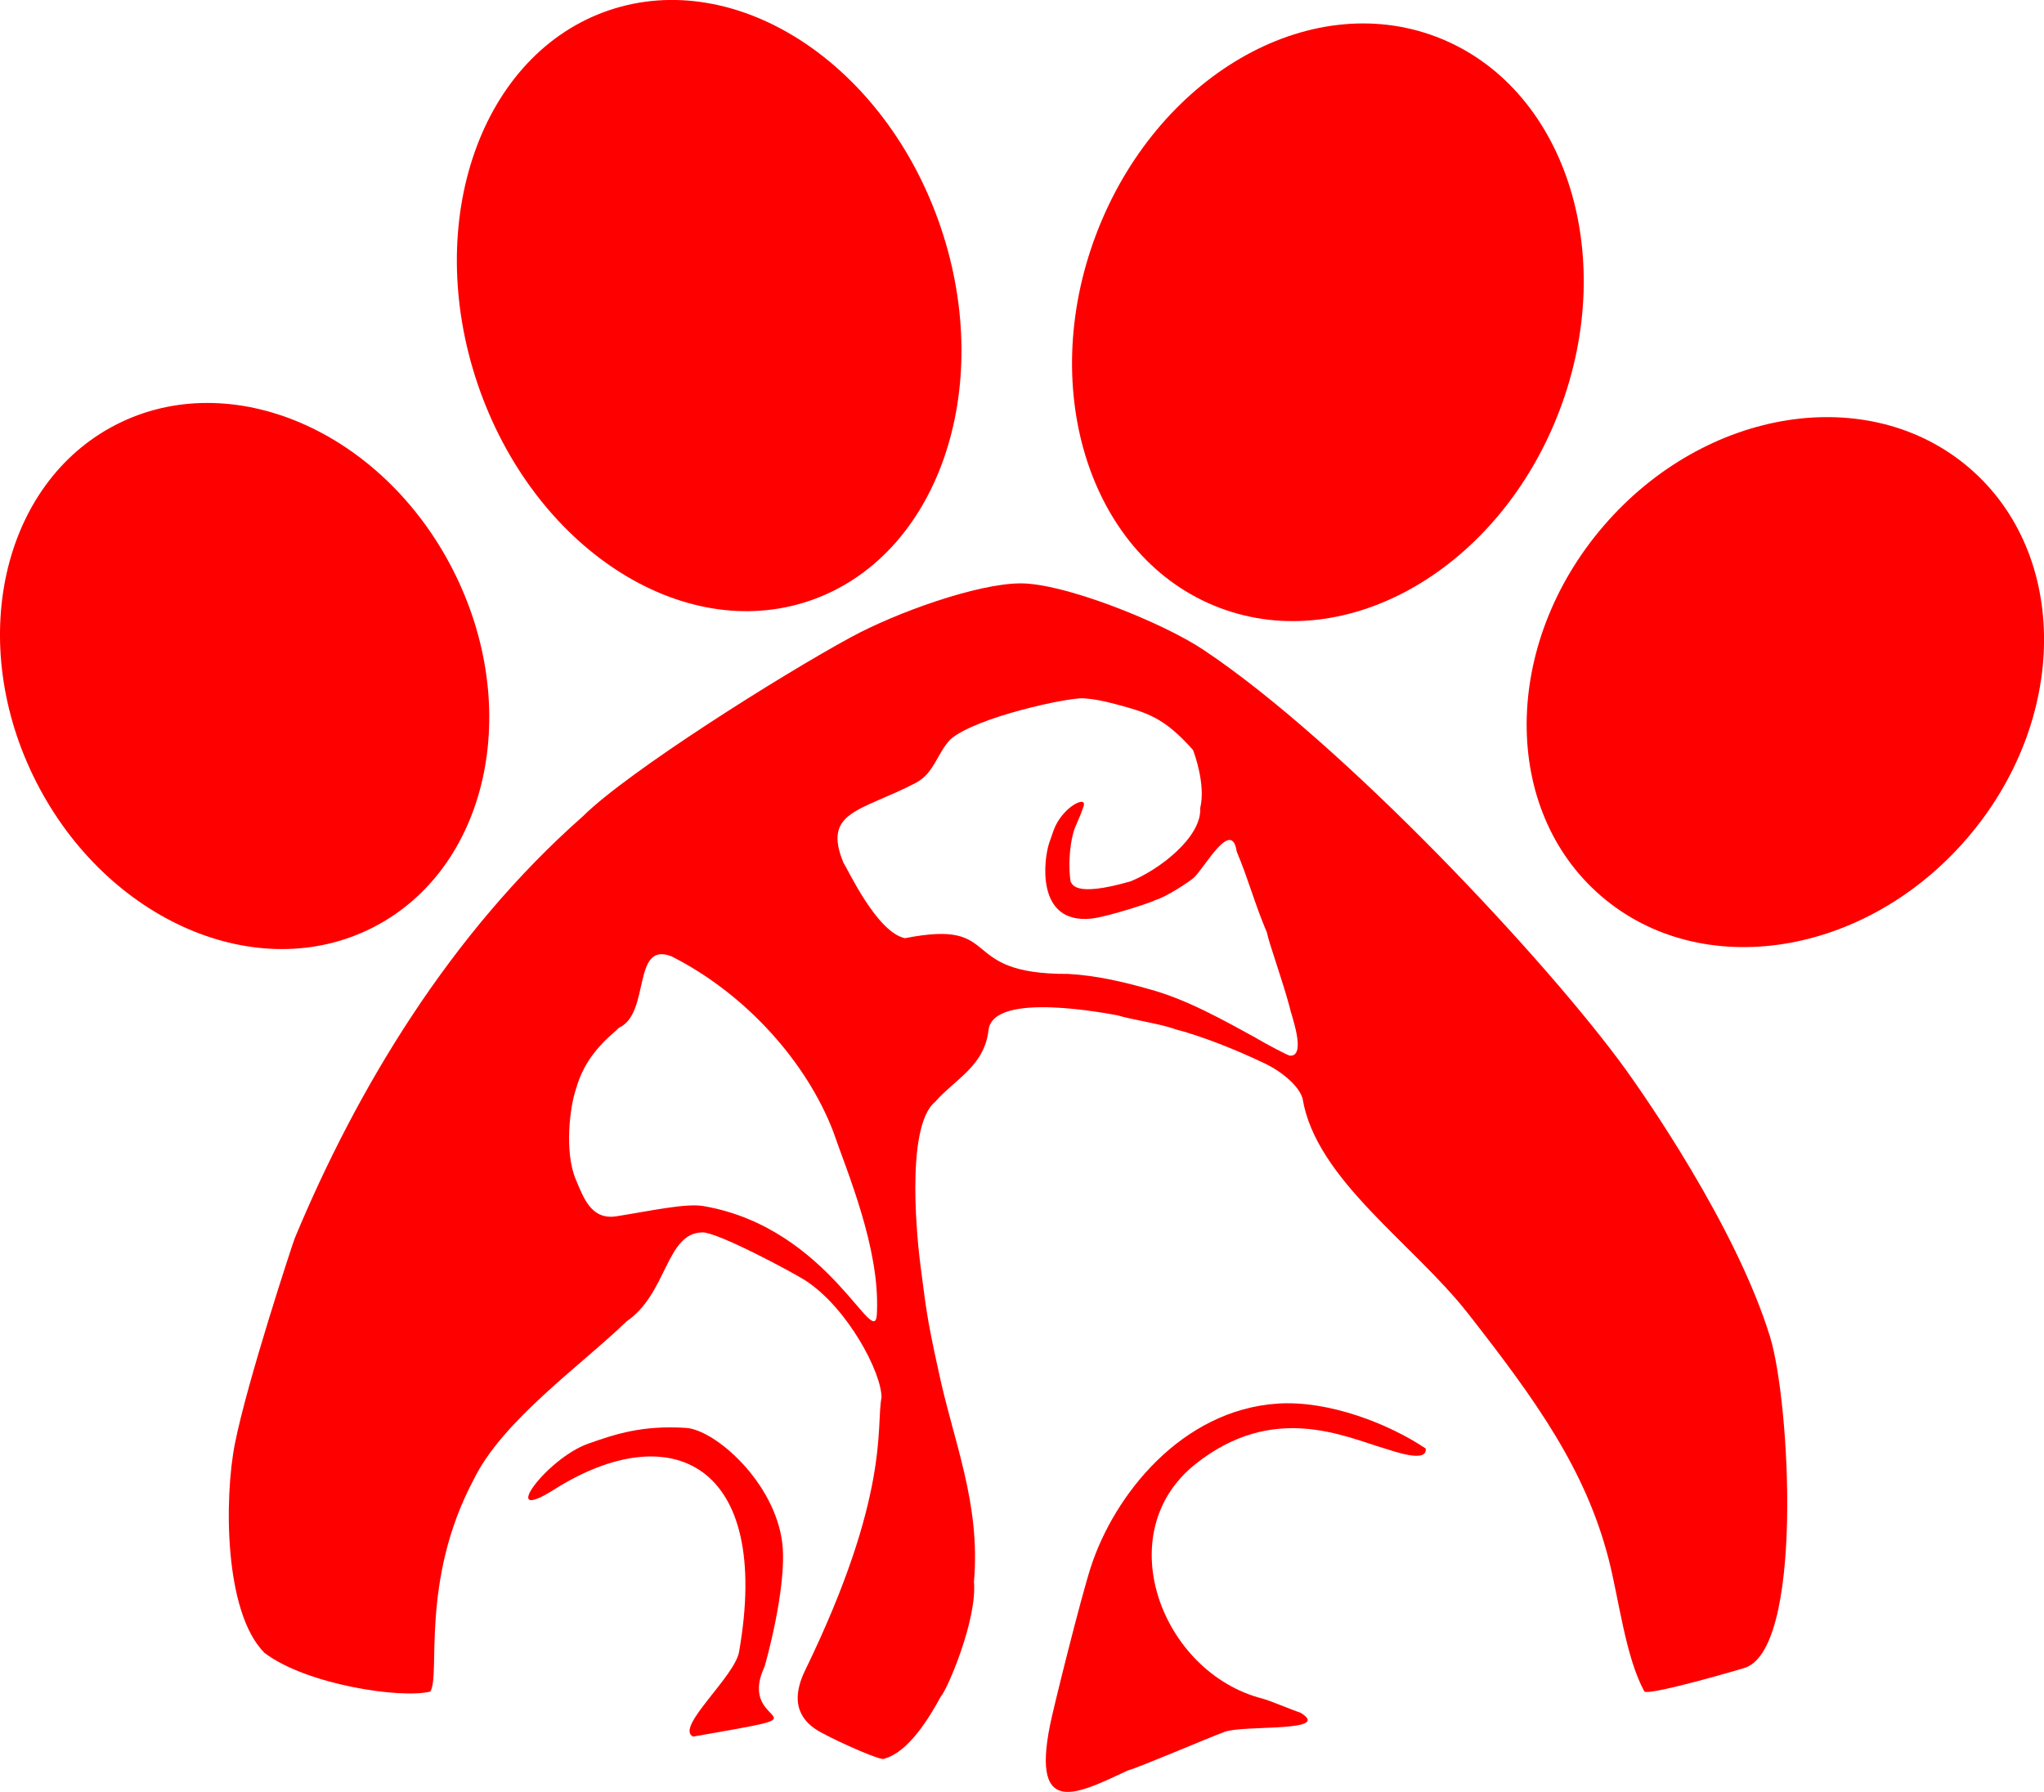
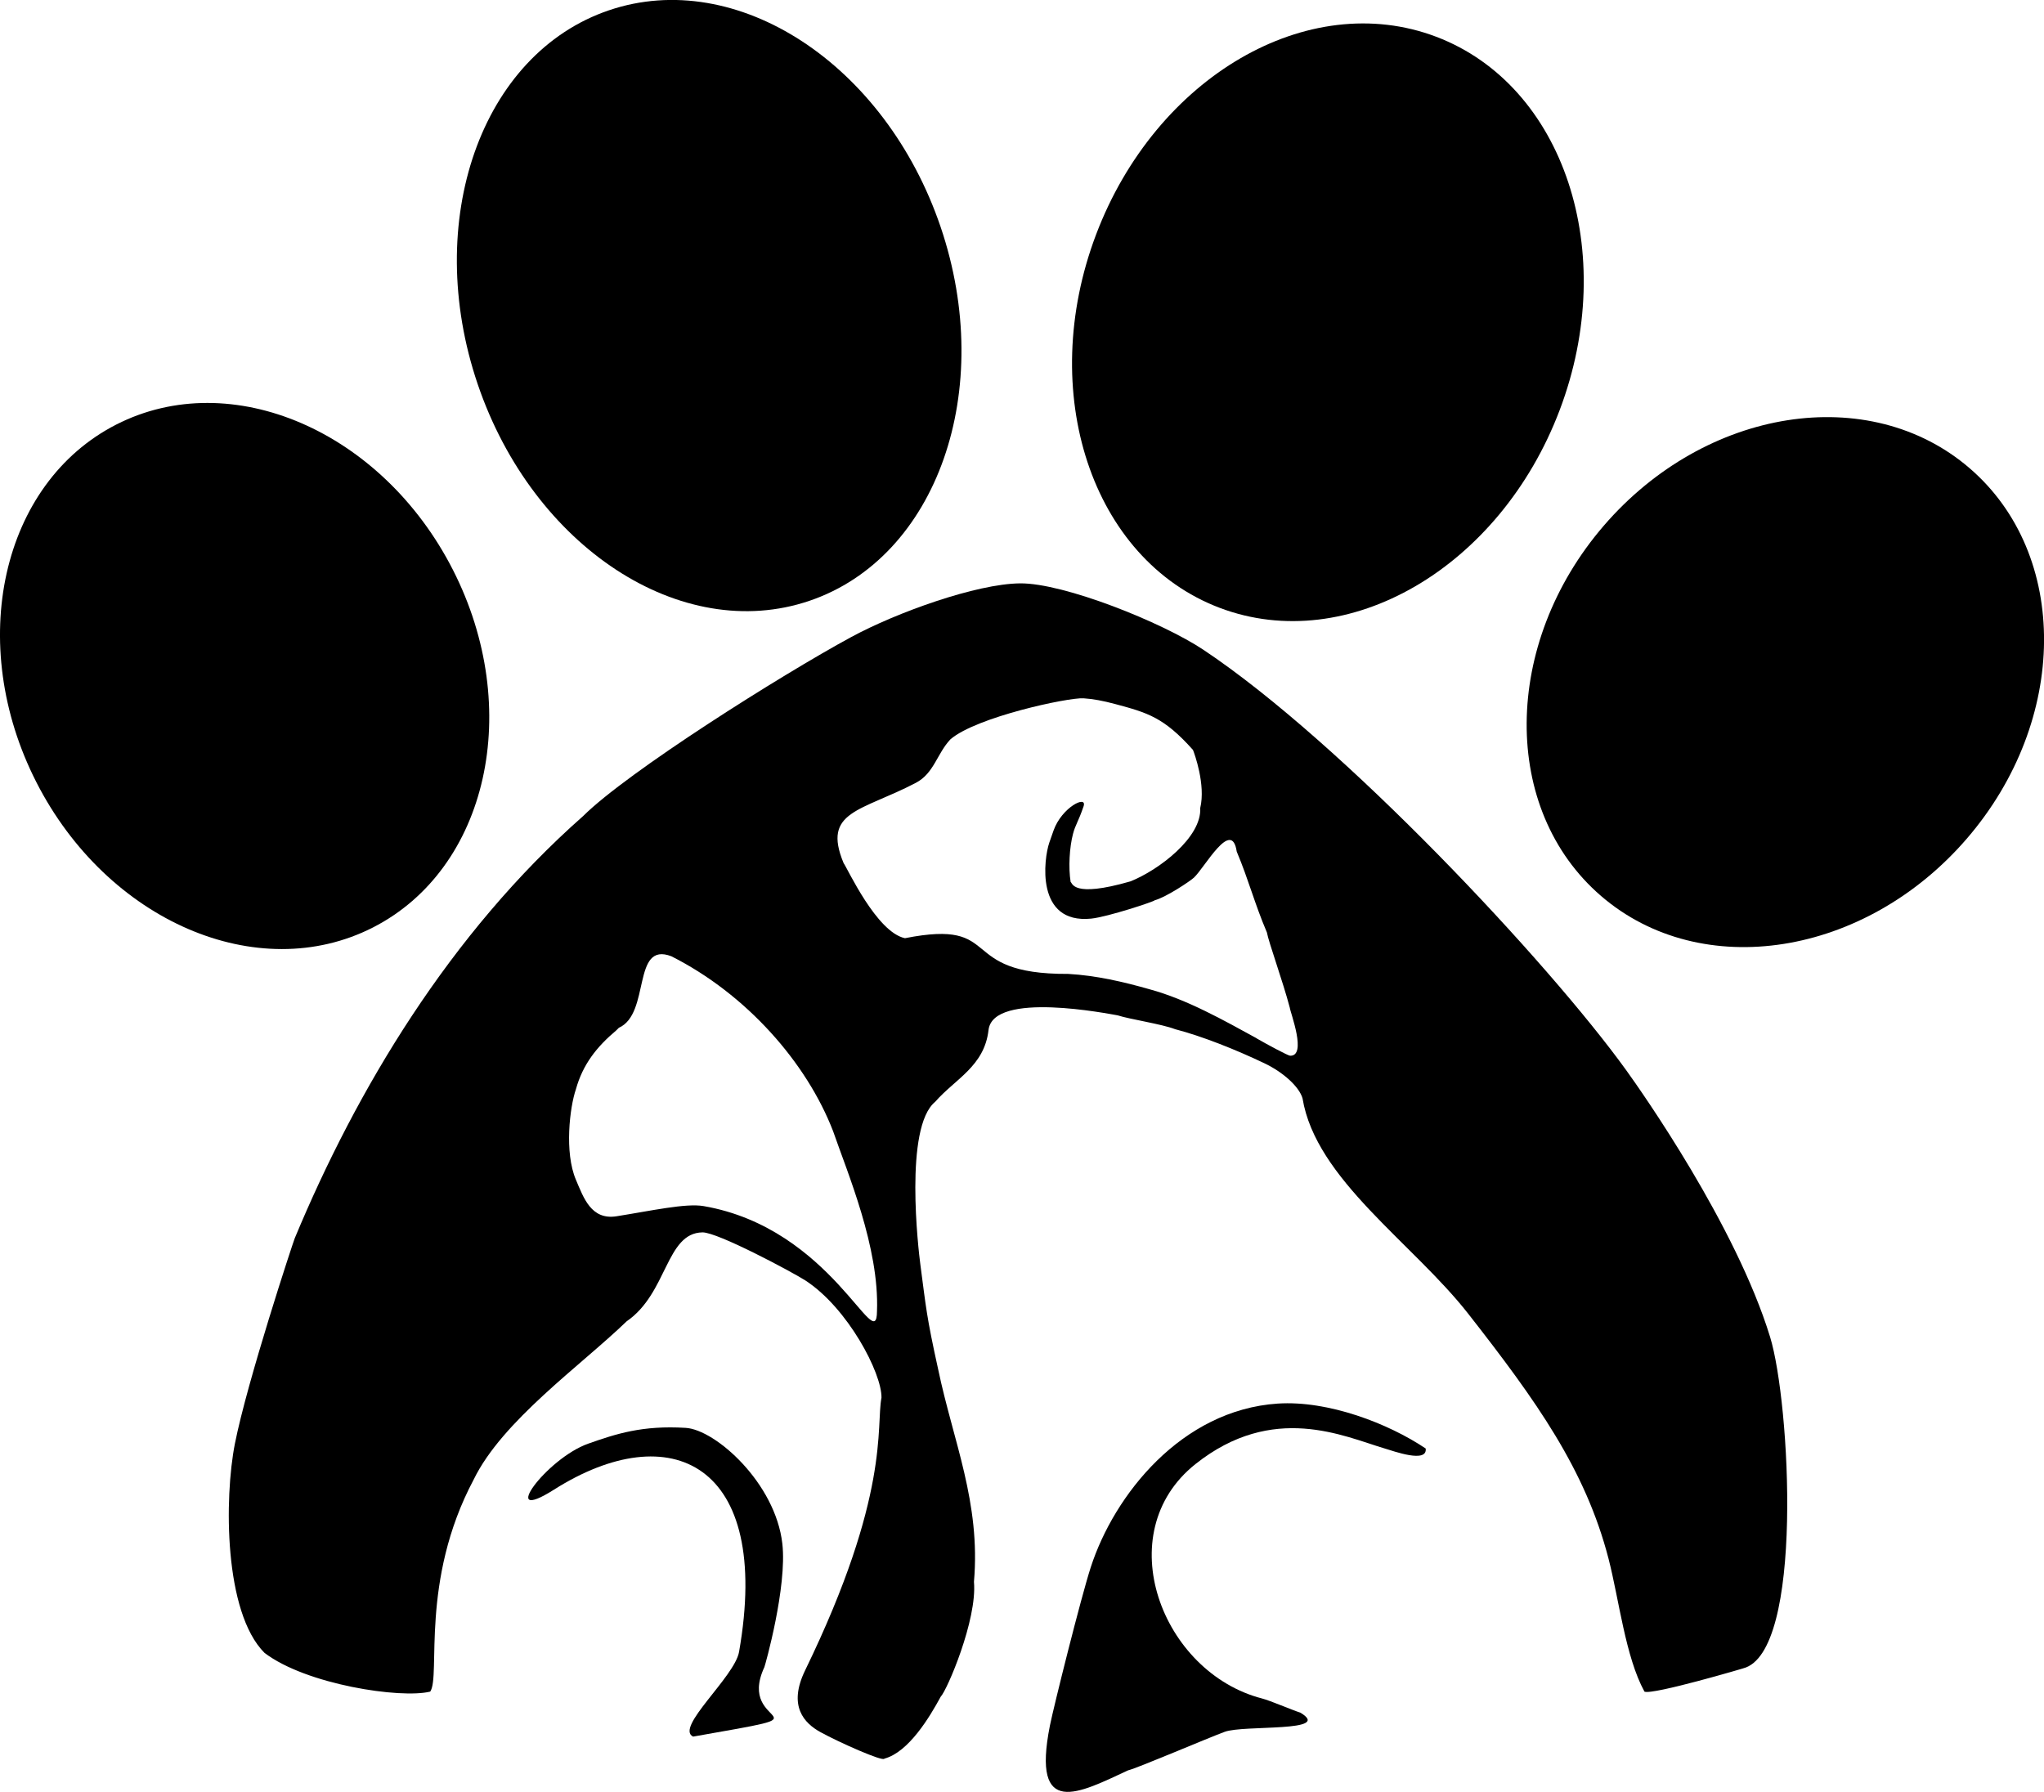
- <svg xmlns="http://www.w3.org/2000/svg" id="a" data-name="Layer 1" viewBox="0 0 473.18 414.87 " fill="red">
+ <svg xmlns="http://www.w3.org/2000/svg" id="a" data-name="Layer 1" viewBox="0 0 473.18 414.87 ">
  <path d="m409.76,309.5c-7.9-25.75-29.68-56.71-33.3-61.73-18.08-25.06-65.62-75.82-97.86-97.32-9.57-6.38-32.34-15.49-42.46-15.39s-28.6,6.74-39.14,12.46c-16.21,8.79-51.73,31.2-62,41.41-30.88,27.24-52.42,63.28-66.76,97.73-.42,1.02-11.02,33.18-13.86,47.57-2.48,12.55-2.55,39.04,6.85,48.44,9.63,7.35,31.51,10.66,38.37,8.97,2.48-3.71-2.45-25.58,10.06-49.1h0c6.63-13.63,24.84-26.41,35.41-36.63,9.48-6.51,9.05-20.46,17.55-20.59,3.48-.05,20.62,9.1,23.79,11.11,9.86,6.39,17.75,21.49,17.65,27.17-1.31,6.61,2.1,22.41-17.68,63.13-4.02,8.27-.19,12.22,3.53,14.28,4.28,2.36,14.58,6.94,14.82,6.15,5.63-1.51,10.48-9.61,13.06-14.37,1.4-1.39,8.46-17.74,7.68-26.57,1.58-18.38-4.81-32.53-8.28-49.16-2.75-12.44-2.81-14.36-4.12-24.22-.46-3.46-3.81-31.83,3.42-37.75,4.61-5.28,11.39-8.22,12.35-16.61,1.05-9.17,28.1-3.69,29.88-3.41,2.85.92,10.27,2.02,13.32,3.21,6.16,1.59,14.08,4.74,20.69,7.9,4.35,2.07,8.03,5.43,8.8,8.1,3.08,18.76,25.5,33.45,38.37,49.89,15.79,20.18,27.14,36.09,32.47,56.7,2.43,9.4,3.91,22.74,8.32,30.78,1.91.82,23.52-5.57,22.83-5.39,14.15-3.56,10.9-61.59,6.25-76.73Zm-281.3,11.12s.02-.01.02-.02c0,0-.01.01-.02.02Zm95.25,24.21s0,.03,0,.04c0-.01,0-.03,0-.04Zm54.21-167.61s0,.04,0,.06c0-.02,0-.04,0-.06Zm-13.27-32.62h.06s-.02,0-.06,0Zm-42.84,24.75s0,0,0,0q.31-.25,0,0Zm-16.45,14.93c-.23.15-.46.29-.69.44.23-.15.46-.29.69-.44Zm-8.08-36.72l-.09-.02s.09.02.09.02Zm-2.7,43.69s0,0,0,0q-.22.35,0,0Zm8.44,112.32c-.08,10.8-10.4-19.23-40.17-24.34-4.09-.7-12.1,1.09-20.12,2.36-5.88.93-7.63-4.28-9.41-8.46-2.7-6.34-1.42-16.81,0-20.94,1.59-5.73,4.8-9.82,9.36-13.65.2-.2.4-.4.59-.59,7.37-3.28,2.97-20.09,12.16-16.55,17.35,8.76,31.31,24.6,37.44,40.52,3.31,9.59,10.72,26.9,10.15,41.65Zm87.9-63.18c-7.53-4.12-16.14-9-24.75-11.34-6.09-1.74-12.42-3.21-18.88-3.57-26.35.13-14.49-12.86-37.79-8.27-6.58-1.36-13.34-16.23-14.21-17.39-5.03-12.08,4.06-11.95,16.73-18.58,4.2-2.2,4.88-6.75,7.99-10.06,5.92-5.15,27.26-9.73,30.82-9.51,2.22.14,4.57.59,7.3,1.32,7.59,2.03,11.32,3.11,18.04,10.63.33.81,2.98,8.05,1.68,13.45.38,6.79-9.58,14.36-16.14,16.98-13.63,3.94-13.41.28-13.86.16-.54-3.35-.27-8.03.54-11.12.59-2.25,1.21-2.75,2.45-6.4.93-2.74-5.03.17-6.95,5.6-.39,1.11-.49,1.41-.98,2.8-1.26,3.63-3.29,18.88,9.68,17.59,3.87-.39,14.91-4.07,14.7-4.24,2.69-.72,8.27-4.47,9.11-5.26,2.51-2.35,8.73-13.84,9.9-6.02,2.8,6.66,4.09,11.93,6.98,18.71.42,2.31,3.7,11.34,5.3,17.42.13,1.14,4.04,11.27.07,11.13-.49-.02-5.3-2.6-7.74-4.01Zm-34.25-28.5s0,0,0,0t0,0Zm134.08,179.54s.06-.04.08-.06c-.03.02-.06.04-.08.06Z" />
  <path d="m330.03,335.35c-8.6-5.78-22.54-11.17-34.26-10.39-22.24,1.49-37.83,21.12-43.26,37.88-2.31,7.14-8.6,32.37-9.45,36.63-4.34,21.77,6.8,15.63,18.09,10.4,2.2-.52,18.29-7.42,22.37-8.92,4.44-1.64,25.23.16,17.5-4.44-2.01-.64-7-2.8-8.84-3.27-23.27-6-35.54-38.3-15.42-54.29,17.97-14.28,34.38-6.39,43.75-3.61,2.13.63,10,3.51,9.53,0Zm-42.04-2.29s0,0,.01,0c0,0,0,0-.01,0Z" />
  <path d="m181.11,357.39c-1.6-14.03-15.45-26.39-22.37-26.81-10.03-.61-16.06,1.36-22.58,3.66-9.66,3.41-21.11,19-7.91,10.64,26.84-17,50.54-6.33,42.84,37.56-1.02,5.82-14.92,17.56-10.64,19.62,34.17-6.01,9.68-1.39,16.5-16.09.17-.37,5.3-18.56,4.16-28.58Z" />
-   <ellipse cx="307.41" cy="74.61" rx="70.7" ry="57.38" transform="translate(128.72 335.65) rotate(-69.25)" fill="red" />
+   <ellipse cx="307.41" cy="74.61" rx="70.7" ry="57.38" transform="translate(128.72 335.65) rotate(-69.25)" />
  <ellipse cx="164.17" cy="70.75" rx="56.59" ry="72.19" transform="translate(-14.03 56.52) rotate(-18.75)" />
  <ellipse cx="56.63" cy="156.51" rx="54.12" ry="65.36" transform="translate(-64.94 42.83) rotate(-27.03)" />
  <ellipse cx="413.29" cy="157.89" rx="65.36" ry="55.48" transform="translate(23.95 368.02) rotate(-49.26)" />
</svg>
